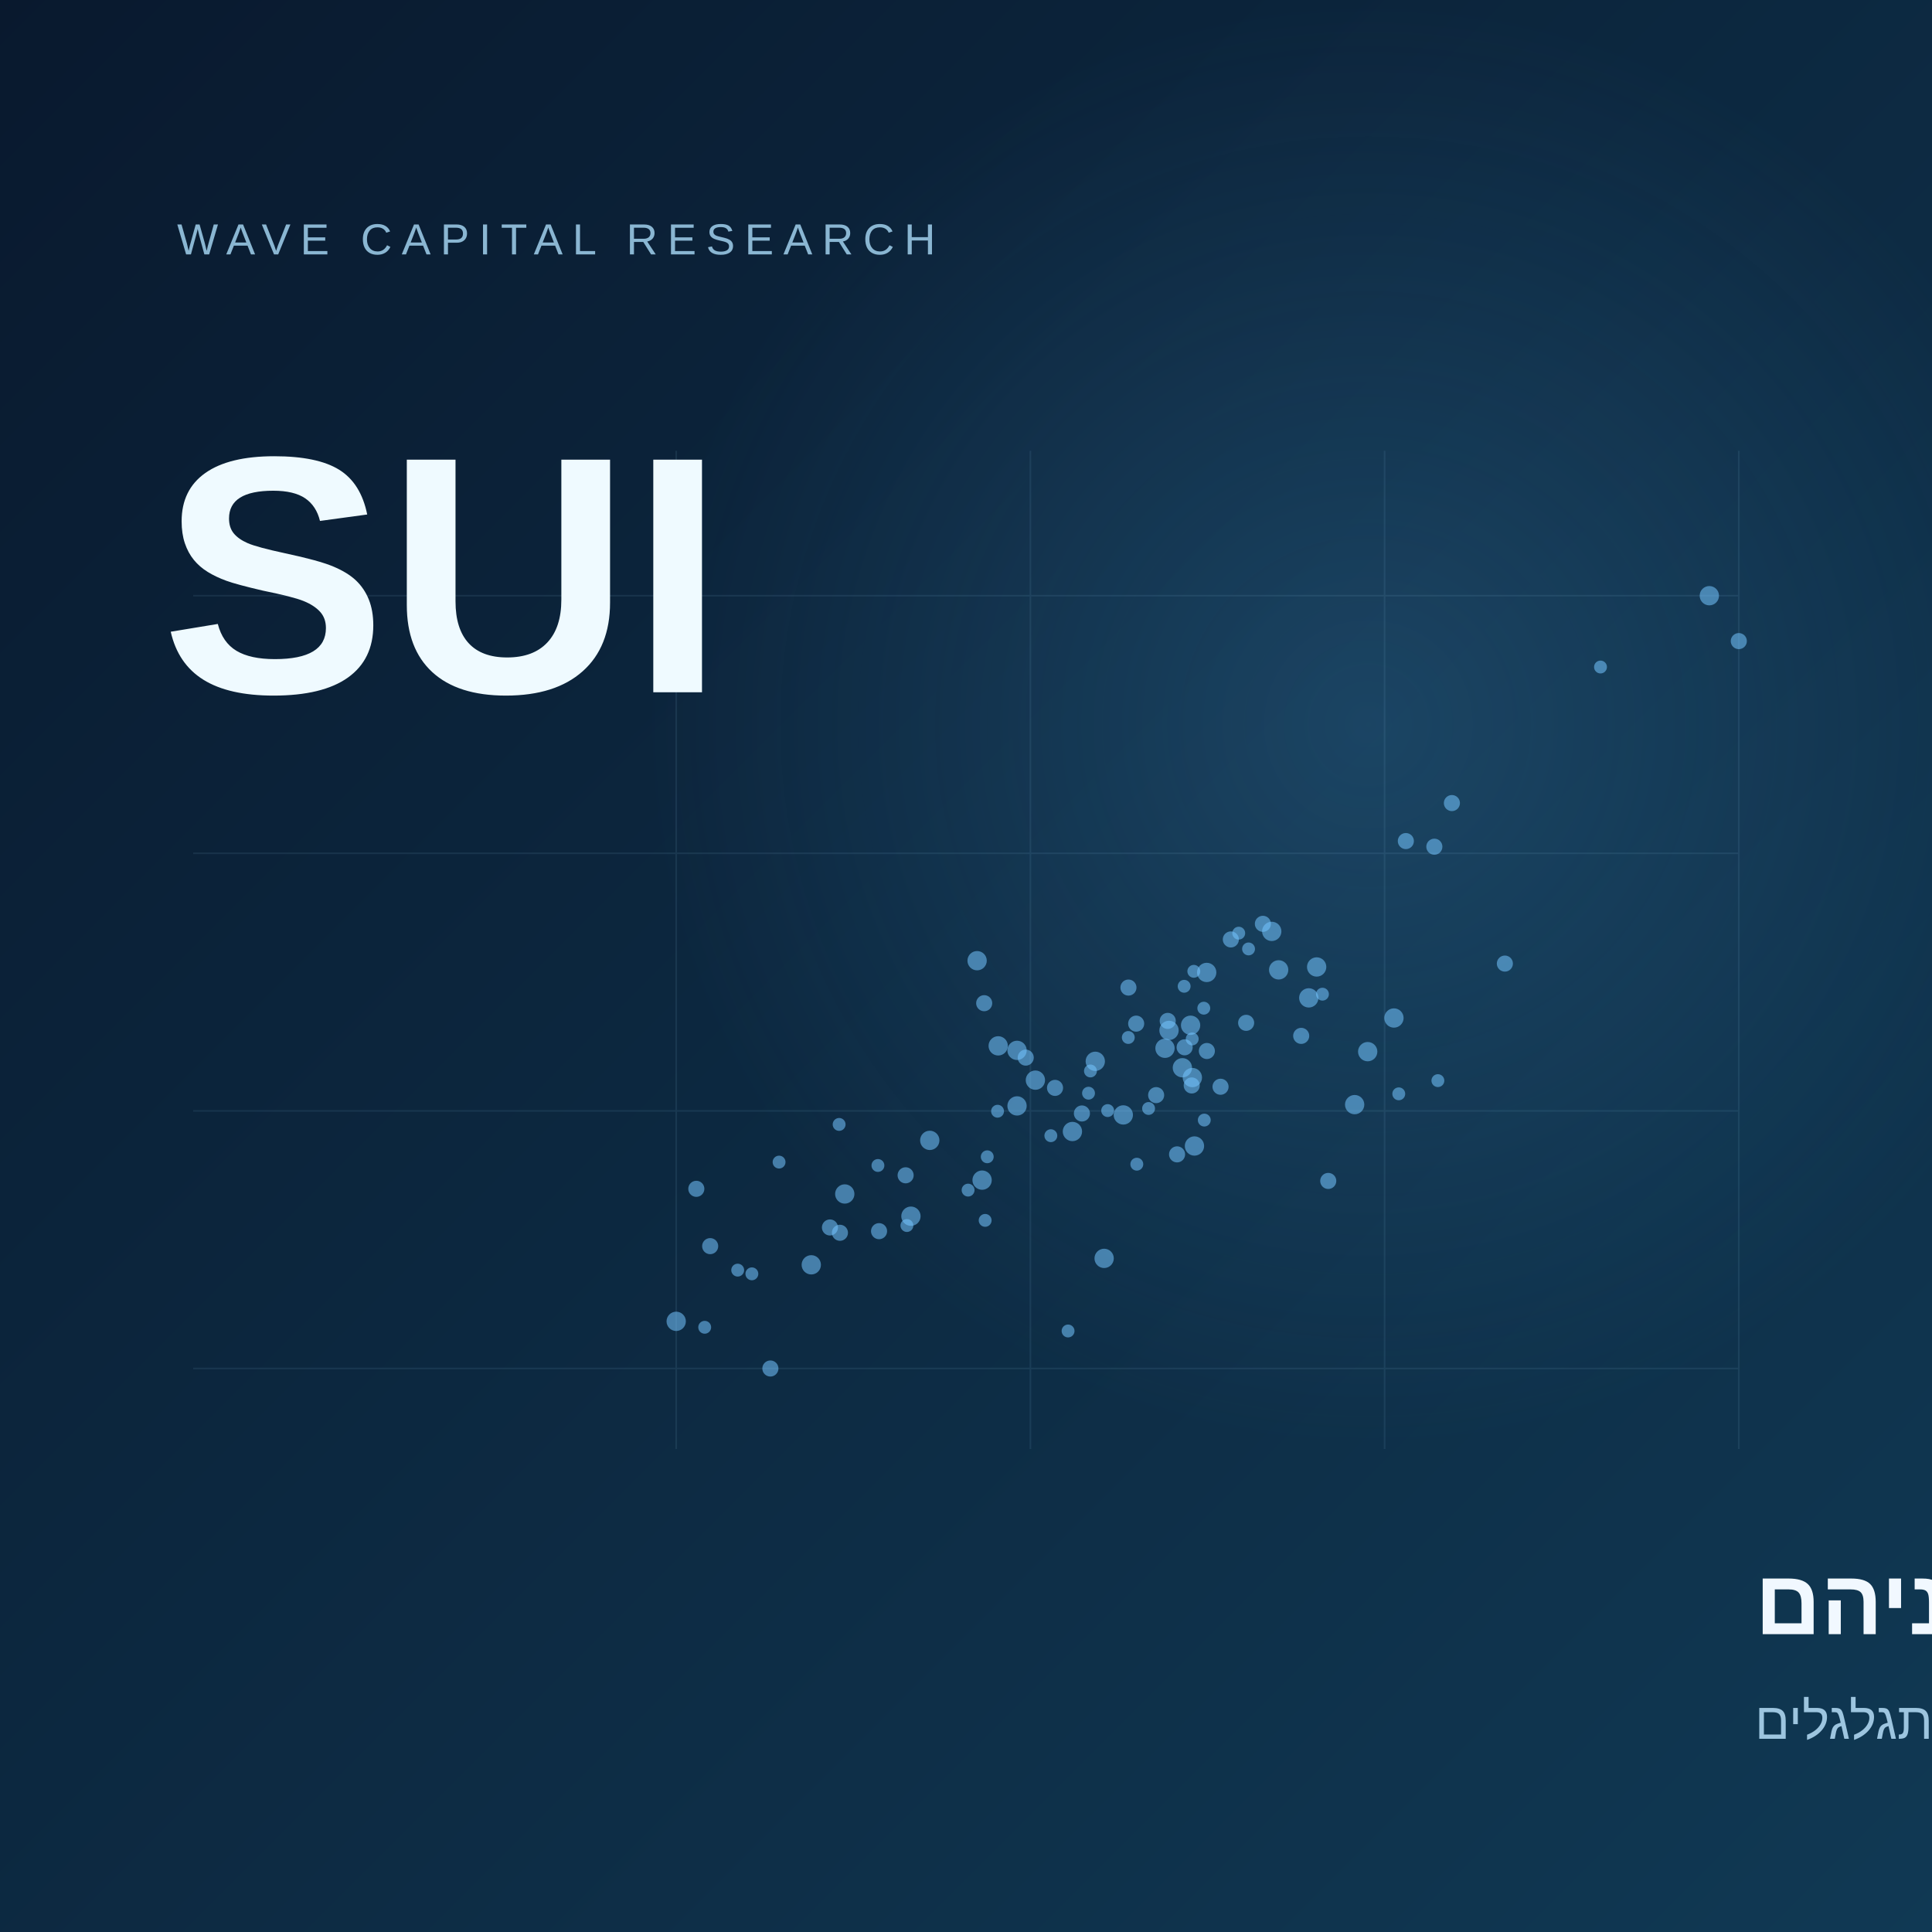
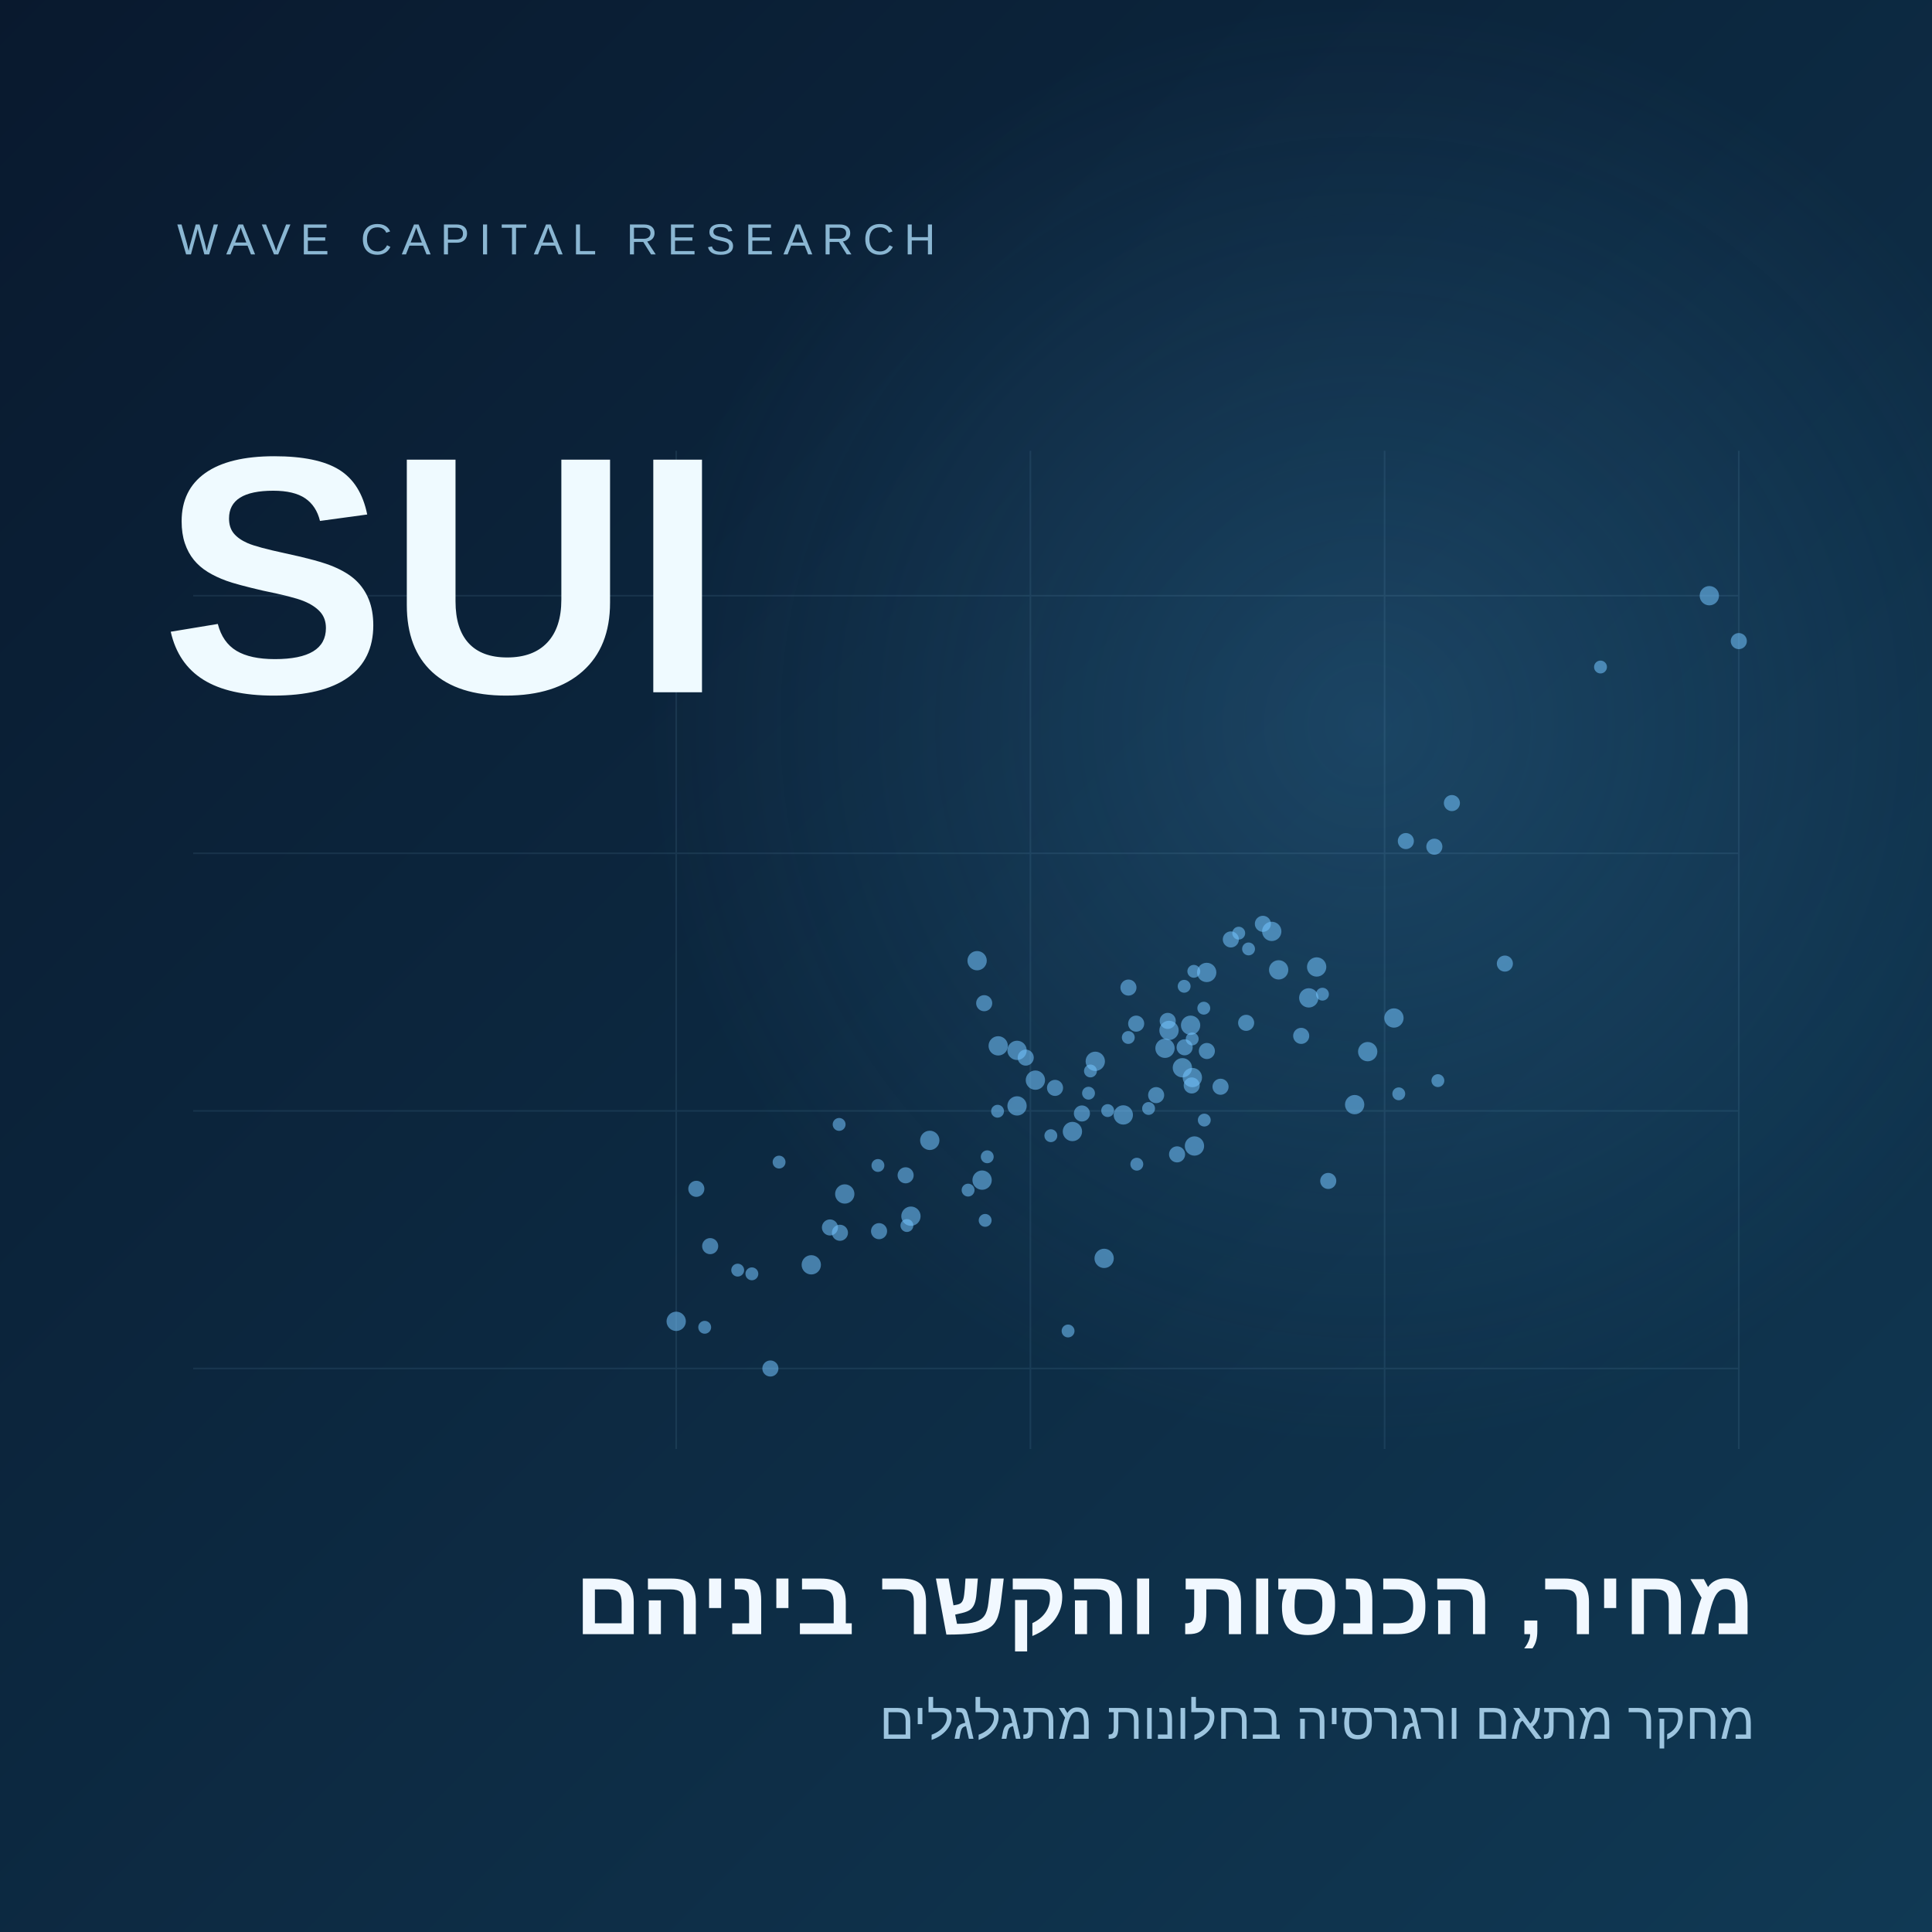
<svg xmlns="http://www.w3.org/2000/svg" width="1200" height="1200" viewBox="0 0 1200 1200">
  <defs>
    <linearGradient id="bg" x2="1" y2="1">
      <stop stop-color="#09192e" />
      <stop offset="1" stop-color="#103954" />
    </linearGradient>
    <radialGradient id="halo">
      <stop stop-color="#4da2d8" stop-opacity=".22" />
      <stop offset="1" stop-color="#4da2d8" stop-opacity="0" />
    </radialGradient>
  </defs>
  <rect width="1200" height="1200" fill="url(#bg)" />
  <circle cx="850" cy="450" r="450" fill="url(#halo)" />
  <g fill="none" stroke="#8bc9ed" opacity=".10">
    <path d="M120 370H1080M120 530H1080M120 690H1080M120 850H1080M420 280V900M640 280V900M860 280V900M1080 280V900" />
  </g>
  <text x="110" y="158" fill="#8ab6d2" font-family="Arial,sans-serif" font-size="27" letter-spacing="6">WAVE CAPITAL RESEARCH</text>
  <text x="100" y="430" fill="#effaff" font-family="Arial,sans-serif" font-size="210" font-weight="700">SUI</text>
  <g>
    <circle cx="706.1" cy="723.1" r="4" fill="#74c5ff" opacity=".55" />
    <circle cx="740.2" cy="674.2" r="5" fill="#74c5ff" opacity=".55" />
    <circle cx="812.9" cy="619.8" r="6" fill="#74c5ff" opacity=".55" />
    <circle cx="688.0" cy="689.8" r="4" fill="#74c5ff" opacity=".55" />
    <circle cx="718.1" cy="680.2" r="5" fill="#74c5ff" opacity=".55" />
    <circle cx="723.6" cy="651.1" r="6" fill="#74c5ff" opacity=".55" />
    <circle cx="652.7" cy="705.4" r="4" fill="#74c5ff" opacity=".55" />
    <circle cx="749.6" cy="652.8" r="5" fill="#74c5ff" opacity=".55" />
    <circle cx="697.7" cy="692.5" r="6" fill="#74c5ff" opacity=".55" />
    <circle cx="713.4" cy="688.5" r="4" fill="#74c5ff" opacity=".55" />
    <circle cx="672.0" cy="691.6" r="5" fill="#74c5ff" opacity=".55" />
    <circle cx="734.4" cy="663.2" r="6" fill="#74c5ff" opacity=".55" />
    <circle cx="601.3" cy="739.2" r="4" fill="#74c5ff" opacity=".55" />
    <circle cx="890.9" cy="525.9" r="5" fill="#74c5ff" opacity=".55" />
    <circle cx="794.2" cy="602.4" r="6" fill="#74c5ff" opacity=".55" />
    <circle cx="994.1" cy="414.3" r="4" fill="#74c5ff" opacity=".55" />
    <circle cx="432.5" cy="738.4" r="5" fill="#74c5ff" opacity=".55" />
    <circle cx="606.9" cy="596.7" r="6" fill="#74c5ff" opacity=".55" />
    <circle cx="458.2" cy="788.9" r="4" fill="#74c5ff" opacity=".55" />
    <circle cx="441.1" cy="774.0" r="5" fill="#74c5ff" opacity=".55" />
    <circle cx="620.0" cy="649.6" r="6" fill="#74c5ff" opacity=".55" />
    <circle cx="700.8" cy="644.4" r="4" fill="#74c5ff" opacity=".55" />
    <circle cx="515.5" cy="762.4" r="5" fill="#74c5ff" opacity=".55" />
    <circle cx="643.1" cy="670.9" r="6" fill="#74c5ff" opacity=".55" />
    <circle cx="563.3" cy="761.2" r="4" fill="#74c5ff" opacity=".55" />
    <circle cx="725.3" cy="634.1" r="5" fill="#74c5ff" opacity=".55" />
    <circle cx="631.7" cy="686.9" r="6" fill="#74c5ff" opacity=".55" />
    <circle cx="735.5" cy="612.6" r="4" fill="#74c5ff" opacity=".55" />
    <circle cx="764.5" cy="583.5" r="5" fill="#74c5ff" opacity=".55" />
    <circle cx="524.7" cy="741.6" r="6" fill="#74c5ff" opacity=".55" />
    <circle cx="769.4" cy="579.6" r="4" fill="#74c5ff" opacity=".55" />
    <circle cx="705.7" cy="635.8" r="5" fill="#74c5ff" opacity=".55" />
    <circle cx="680.3" cy="659.2" r="6" fill="#74c5ff" opacity=".55" />
    <circle cx="619.6" cy="690.2" r="4" fill="#74c5ff" opacity=".55" />
    <circle cx="521.7" cy="765.7" r="5" fill="#74c5ff" opacity=".55" />
    <circle cx="503.9" cy="785.6" r="6" fill="#74c5ff" opacity=".55" />
    <circle cx="676.1" cy="679.0" r="4" fill="#74c5ff" opacity=".55" />
    <circle cx="655.3" cy="675.7" r="5" fill="#74c5ff" opacity=".55" />
    <circle cx="610.0" cy="733.0" r="6" fill="#74c5ff" opacity=".55" />
    <circle cx="747.7" cy="626.2" r="4" fill="#74c5ff" opacity=".55" />
    <circle cx="546.0" cy="764.7" r="5" fill="#74c5ff" opacity=".55" />
    <circle cx="749.5" cy="604.0" r="6" fill="#74c5ff" opacity=".55" />
    <circle cx="741.5" cy="603.3" r="4" fill="#74c5ff" opacity=".55" />
    <circle cx="901.8" cy="498.8" r="5" fill="#74c5ff" opacity=".55" />
    <circle cx="789.9" cy="578.5" r="6" fill="#74c5ff" opacity=".55" />
    <circle cx="775.5" cy="589.4" r="4" fill="#74c5ff" opacity=".55" />
    <circle cx="1080.0" cy="398.2" r="5" fill="#74c5ff" opacity=".55" />
    <circle cx="577.5" cy="708.3" r="6" fill="#74c5ff" opacity=".55" />
    <circle cx="467.0" cy="791.2" r="4" fill="#74c5ff" opacity=".55" />
    <circle cx="784.4" cy="573.8" r="5" fill="#74c5ff" opacity=".55" />
    <circle cx="1061.7" cy="370.0" r="6" fill="#74c5ff" opacity=".55" />
    <circle cx="483.9" cy="721.8" r="4" fill="#74c5ff" opacity=".55" />
    <circle cx="873.2" cy="522.4" r="5" fill="#74c5ff" opacity=".55" />
    <circle cx="420.0" cy="820.7" r="6" fill="#74c5ff" opacity=".55" />
    <circle cx="521.2" cy="698.4" r="4" fill="#74c5ff" opacity=".55" />
    <circle cx="637.1" cy="656.9" r="5" fill="#74c5ff" opacity=".55" />
    <circle cx="631.7" cy="652.4" r="6" fill="#74c5ff" opacity=".55" />
    <circle cx="545.3" cy="723.9" r="4" fill="#74c5ff" opacity=".55" />
    <circle cx="700.9" cy="613.4" r="5" fill="#74c5ff" opacity=".55" />
    <circle cx="739.5" cy="636.8" r="6" fill="#74c5ff" opacity=".55" />
    <circle cx="677.3" cy="665.2" r="4" fill="#74c5ff" opacity=".55" />
    <circle cx="562.5" cy="730.0" r="5" fill="#74c5ff" opacity=".55" />
    <circle cx="565.8" cy="755.4" r="6" fill="#74c5ff" opacity=".55" />
    <circle cx="437.7" cy="824.4" r="4" fill="#74c5ff" opacity=".55" />
    <circle cx="611.3" cy="623.1" r="5" fill="#74c5ff" opacity=".55" />
    <circle cx="817.8" cy="600.6" r="6" fill="#74c5ff" opacity=".55" />
    <circle cx="740.5" cy="645.3" r="4" fill="#74c5ff" opacity=".55" />
    <circle cx="478.5" cy="850.0" r="5" fill="#74c5ff" opacity=".55" />
    <circle cx="726.1" cy="640.0" r="6" fill="#74c5ff" opacity=".55" />
    <circle cx="613.2" cy="718.5" r="4" fill="#74c5ff" opacity=".55" />
    <circle cx="735.8" cy="650.5" r="5" fill="#74c5ff" opacity=".55" />
    <circle cx="666.1" cy="702.8" r="6" fill="#74c5ff" opacity=".55" />
    <circle cx="611.9" cy="758.0" r="4" fill="#74c5ff" opacity=".55" />
    <circle cx="774.0" cy="635.3" r="5" fill="#74c5ff" opacity=".55" />
    <circle cx="740.6" cy="669.3" r="6" fill="#74c5ff" opacity=".55" />
    <circle cx="821.4" cy="617.5" r="4" fill="#74c5ff" opacity=".55" />
    <circle cx="758.1" cy="675.0" r="5" fill="#74c5ff" opacity=".55" />
    <circle cx="685.8" cy="781.6" r="6" fill="#74c5ff" opacity=".55" />
    <circle cx="748.0" cy="695.7" r="4" fill="#74c5ff" opacity=".55" />
    <circle cx="731.1" cy="717.0" r="5" fill="#74c5ff" opacity=".55" />
    <circle cx="741.9" cy="711.8" r="6" fill="#74c5ff" opacity=".55" />
    <circle cx="868.8" cy="679.4" r="4" fill="#74c5ff" opacity=".55" />
    <circle cx="808.2" cy="643.4" r="5" fill="#74c5ff" opacity=".55" />
    <circle cx="849.5" cy="653.2" r="6" fill="#74c5ff" opacity=".55" />
    <circle cx="663.4" cy="826.7" r="4" fill="#74c5ff" opacity=".55" />
    <circle cx="934.7" cy="598.5" r="5" fill="#74c5ff" opacity=".55" />
    <circle cx="841.4" cy="686.1" r="6" fill="#74c5ff" opacity=".55" />
    <circle cx="893.1" cy="671.2" r="4" fill="#74c5ff" opacity=".55" />
    <circle cx="825.0" cy="733.5" r="5" fill="#74c5ff" opacity=".55" />
    <circle cx="865.8" cy="632.3" r="6" fill="#74c5ff" opacity=".55" />
  </g>
-   <text x="1090" y="1015" text-anchor="end" direction="rtl" fill="#f1f8ff" font-family="Arial,sans-serif" font-size="57" font-weight="600">מחיר, הכנסות והקשר ביניהם</text>
-   <text x="1090" y="1080" text-anchor="end" direction="rtl" fill="#9dc5df" font-family="Arial,sans-serif" font-size="32">מחקר מתאם ורגרסיה בחלונות מתגלגלים</text>
+   <text x="1090" y="1015" text-anchor="start" direction="rtl" fill="#f1f8ff" font-family="Arial,sans-serif" font-size="57" font-weight="600">מחיר, הכנסות והקשר ביניהם</text>
+   <text x="1090" y="1080" text-anchor="start" direction="rtl" fill="#9dc5df" font-family="Arial,sans-serif" font-size="32">מחקר מתאם ורגרסיה בחלונות מתגלגלים</text>
</svg>
